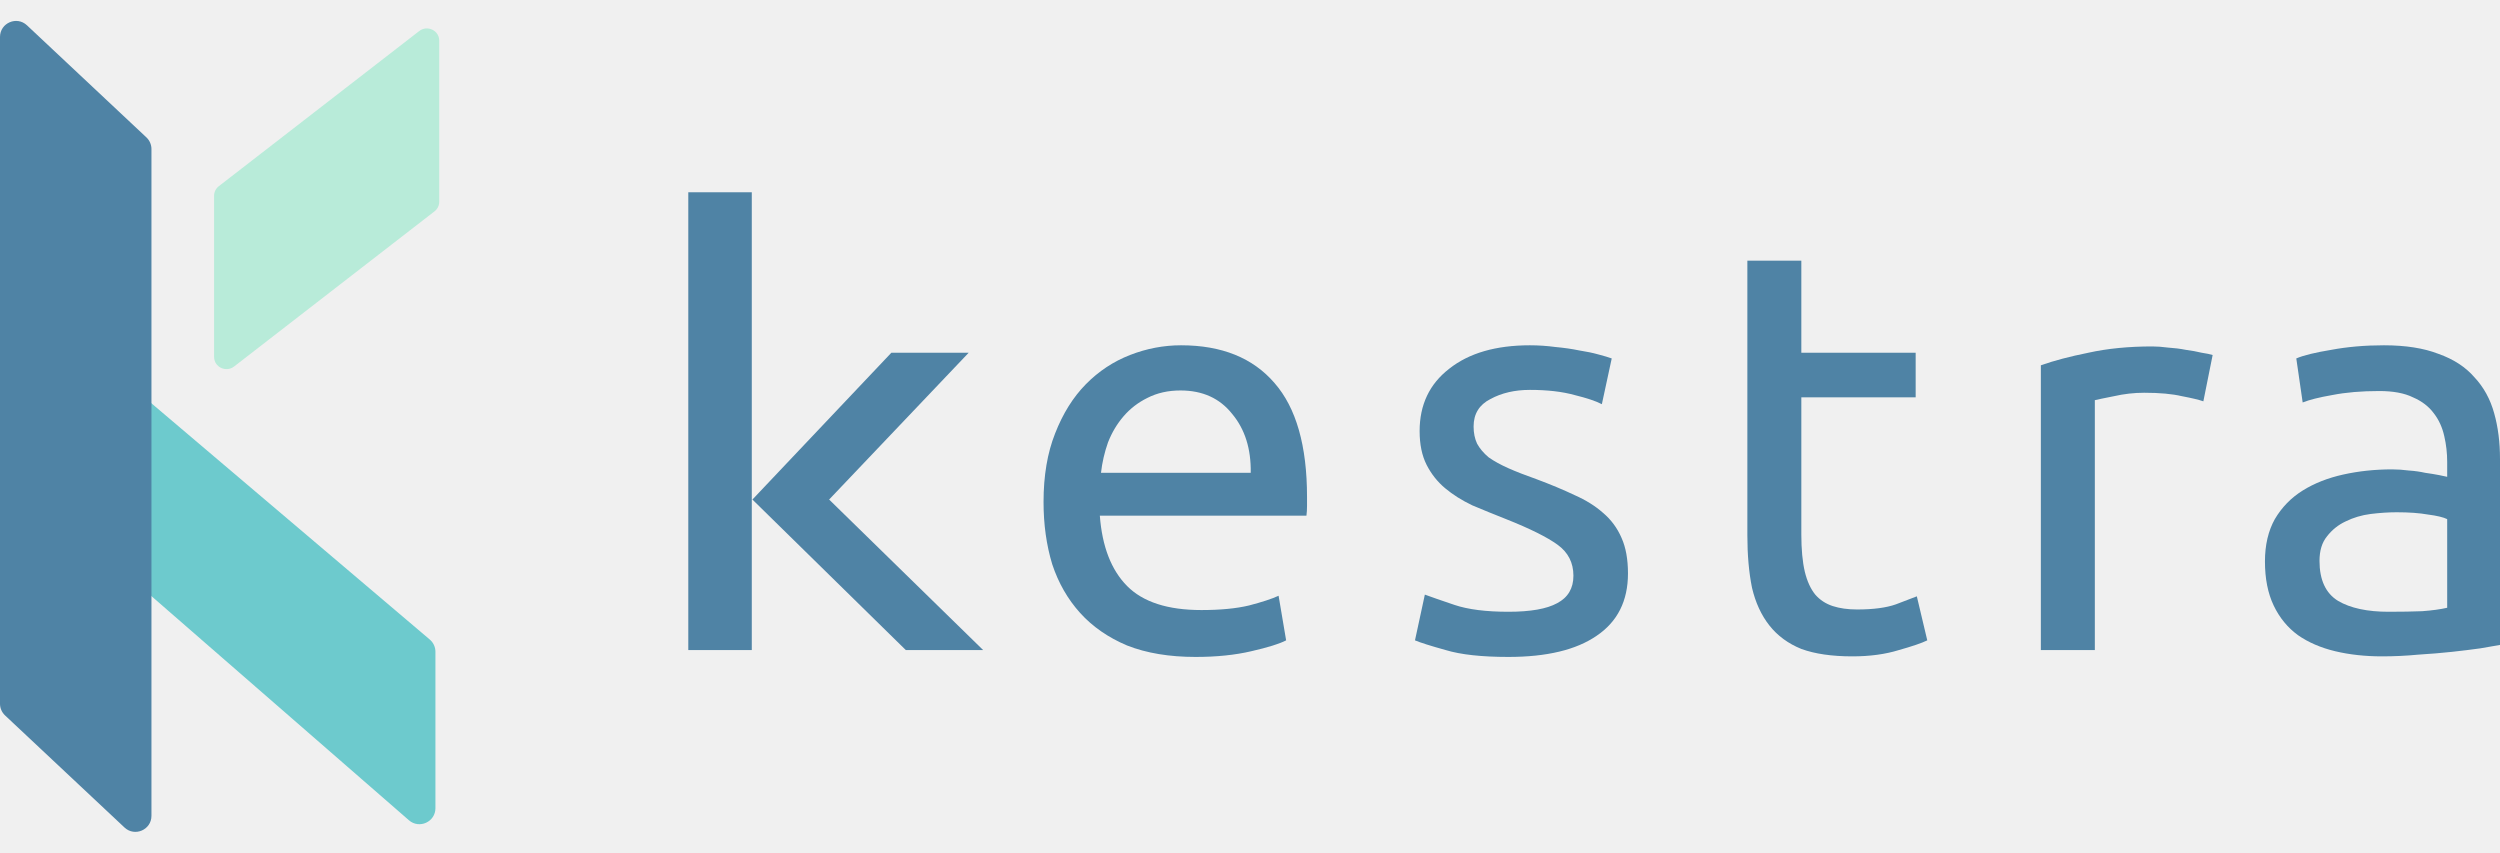
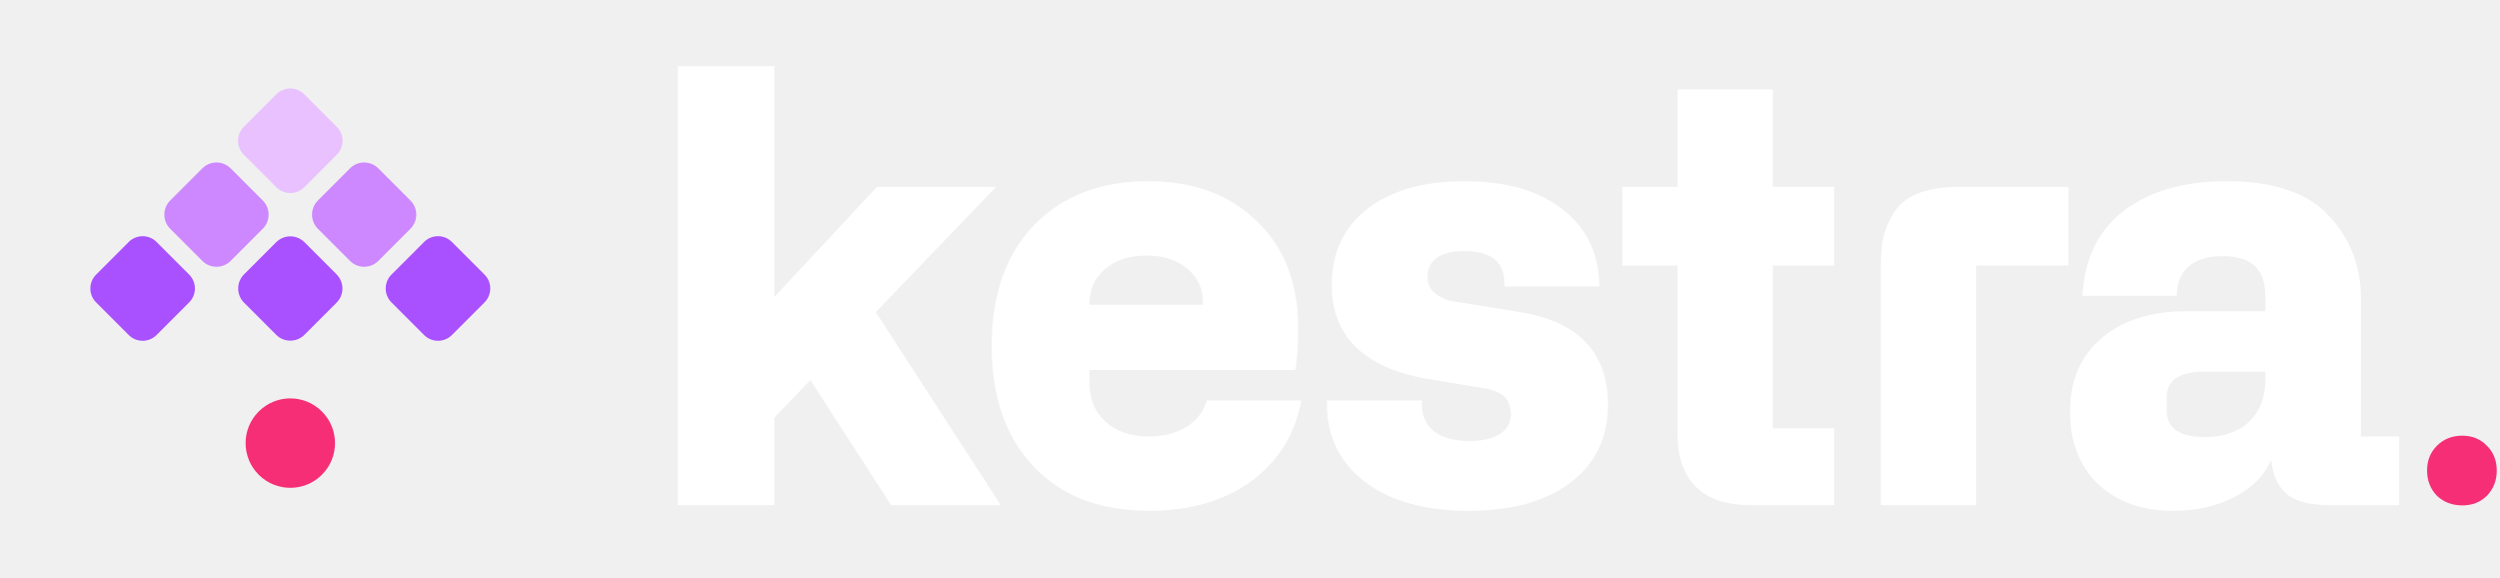
- <svg xmlns="http://www.w3.org/2000/svg" width="642" height="219" viewBox="0 0 642 219" fill="none">
-   <path d="M111.82 207.536V167.372C111.82 166.164 111.289 165.016 110.368 164.234L0 70.567V119.233L105.012 210.641C107.673 212.957 111.82 211.065 111.82 207.536Z" fill="#6DCACD" />
-   <path d="M37.595 35.281L6.922 6.496C4.297 4.032 0 5.895 0 9.498V180.717C0 181.855 0.47 182.941 1.299 183.719L31.972 212.504C34.597 214.968 38.894 213.104 38.894 209.502V38.283C38.894 37.145 38.424 36.059 37.595 35.281Z" fill="#4F83A5" />
-   <path d="M60.125 94.112C58.044 95.727 54.981 94.274 54.981 91.672V50.259C54.981 49.308 55.425 48.409 56.185 47.819L107.648 7.978C109.729 6.363 112.792 7.816 112.792 10.418V51.831C112.792 52.782 112.349 53.681 111.588 54.271L60.125 94.112Z" fill="#B8EBD9" />
-   <path d="M176.753 49.376H193.06V166.94H176.753V49.376ZM193.221 128.282L228.903 90.579H248.762L212.919 128.282L252.476 166.94H232.617L193.221 128.282Z" fill="#4F83A5" />
-   <path d="M267.982 128.906C267.982 122.151 268.975 116.278 270.962 111.285C272.949 106.194 275.582 101.984 278.861 98.656C282.14 95.327 285.916 92.831 290.188 91.167C294.46 89.502 298.832 88.67 303.303 88.67C313.736 88.67 321.734 91.901 327.298 98.362C332.862 104.726 335.644 114.466 335.644 127.585C335.644 128.172 335.644 128.955 335.644 129.934C335.644 130.816 335.595 131.648 335.495 132.431H282.438C283.034 140.361 285.369 146.381 289.443 150.493C293.517 154.605 299.875 156.661 308.52 156.661C313.388 156.661 317.462 156.269 320.741 155.486C324.119 154.605 326.652 153.773 328.342 152.99L330.279 164.444C328.59 165.325 325.609 166.255 321.337 167.234C317.164 168.213 312.395 168.702 307.029 168.702C300.273 168.702 294.411 167.723 289.443 165.765C284.574 163.709 280.55 160.919 277.371 157.395C274.191 153.871 271.807 149.71 270.217 144.913C268.727 140.018 267.982 134.682 267.982 128.906ZM321.188 121.417C321.287 115.25 319.697 110.208 316.419 106.292C313.239 102.278 308.818 100.271 303.154 100.271C299.975 100.271 297.143 100.908 294.659 102.18C292.275 103.355 290.238 104.921 288.549 106.879C286.86 108.837 285.518 111.089 284.525 113.634C283.63 116.18 283.034 118.774 282.736 121.417H321.188Z" fill="#4F83A5" />
-   <path d="M387.362 157.101C393.026 157.101 397.199 156.367 399.881 154.899C402.663 153.43 404.054 151.08 404.054 147.85C404.054 144.521 402.713 141.878 400.03 139.92C397.348 137.962 392.926 135.759 386.766 133.312C383.785 132.137 380.904 130.962 378.122 129.788C375.439 128.515 373.104 127.046 371.117 125.382C369.13 123.718 367.54 121.711 366.348 119.361C365.156 117.012 364.56 114.124 364.56 110.697C364.56 103.942 367.093 98.607 372.16 94.691C377.228 90.677 384.133 88.67 392.877 88.67C395.062 88.67 397.248 88.817 399.434 89.111C401.62 89.307 403.657 89.6 405.545 89.992C407.433 90.285 409.072 90.628 410.463 91.02C411.953 91.411 413.096 91.754 413.891 92.048L411.357 103.796C409.867 103.012 407.532 102.229 404.352 101.446C401.173 100.565 397.348 100.124 392.877 100.124C389.002 100.124 385.623 100.908 382.742 102.474C379.861 103.942 378.42 106.292 378.42 109.523C378.42 111.187 378.718 112.655 379.314 113.928C380.01 115.201 381.003 116.375 382.295 117.452C383.686 118.431 385.375 119.361 387.362 120.242C389.349 121.124 391.734 122.054 394.516 123.033C398.192 124.403 401.471 125.774 404.352 127.144C407.234 128.417 409.668 129.934 411.655 131.697C413.742 133.459 415.331 135.613 416.424 138.158C417.517 140.605 418.064 143.64 418.064 147.262C418.064 154.311 415.381 159.647 410.016 163.269C404.75 166.891 397.199 168.702 387.362 168.702C380.507 168.702 375.141 168.115 371.266 166.94C367.391 165.863 364.758 165.031 363.367 164.444L365.901 152.696C367.491 153.283 370.024 154.164 373.502 155.339C376.979 156.514 381.599 157.101 387.362 157.101Z" fill="#4F83A5" />
-   <path d="M462.582 90.579H491.943V102.033H462.582V137.277C462.582 141.095 462.881 144.277 463.477 146.822C464.073 149.269 464.967 151.227 466.159 152.696C467.352 154.066 468.842 155.045 470.63 155.633C472.419 156.22 474.505 156.514 476.89 156.514C481.063 156.514 484.392 156.073 486.875 155.192C489.459 154.213 491.247 153.528 492.241 153.136L494.923 164.444C493.532 165.129 491.098 165.961 487.621 166.94C484.143 168.017 480.169 168.555 475.698 168.555C470.432 168.555 466.06 167.919 462.582 166.646C459.204 165.276 456.472 163.269 454.385 160.626C452.299 157.982 450.809 154.752 449.914 150.934C449.119 147.018 448.722 142.514 448.722 137.424V66.937H462.582V90.579Z" fill="#4F83A5" />
-   <path d="M552.708 88.964C553.9 88.964 555.241 89.062 556.732 89.258C558.321 89.356 559.861 89.551 561.352 89.845C562.842 90.041 564.183 90.285 565.376 90.579C566.667 90.775 567.611 90.971 568.207 91.167L565.823 103.061C564.73 102.67 562.892 102.229 560.308 101.74C557.824 101.152 554.595 100.859 550.621 100.859C548.038 100.859 545.454 101.152 542.871 101.74C540.387 102.229 538.748 102.572 537.953 102.768V166.94H524.092V93.81C527.371 92.635 531.445 91.558 536.313 90.579C541.182 89.502 546.647 88.964 552.708 88.964Z" fill="#4F83A5" />
-   <path d="M613.385 157.101C616.664 157.101 619.545 157.052 622.029 156.954C624.612 156.759 626.748 156.465 628.438 156.073V133.312C627.444 132.822 625.805 132.431 623.519 132.137C621.333 131.746 618.651 131.55 615.471 131.55C613.385 131.55 611.149 131.697 608.765 131.99C606.479 132.284 604.343 132.92 602.356 133.899C600.468 134.78 598.878 136.053 597.587 137.717C596.295 139.284 595.649 141.389 595.649 144.032C595.649 148.927 597.239 152.353 600.419 154.311C603.598 156.171 607.92 157.101 613.385 157.101ZM612.193 88.67C617.757 88.67 622.426 89.404 626.202 90.873C630.077 92.243 633.157 94.25 635.442 96.894C637.827 99.439 639.516 102.523 640.51 106.145C641.503 109.669 642 113.585 642 117.893V165.618C640.808 165.814 639.118 166.108 636.933 166.499C634.846 166.793 632.462 167.087 629.779 167.381C627.096 167.674 624.165 167.919 620.986 168.115C617.906 168.409 614.825 168.555 611.745 168.555C607.374 168.555 603.35 168.115 599.673 167.234C595.997 166.353 592.818 164.982 590.135 163.122C587.452 161.164 585.366 158.619 583.875 155.486C582.385 152.353 581.64 148.584 581.64 144.179C581.64 139.969 582.484 136.347 584.174 133.312C585.962 130.277 588.347 127.83 591.327 125.97C594.308 124.109 597.786 122.739 601.76 121.858C605.734 120.977 609.907 120.536 614.279 120.536C615.67 120.536 617.111 120.634 618.601 120.83C620.091 120.928 621.482 121.124 622.774 121.417C624.165 121.613 625.357 121.809 626.351 122.005C627.345 122.2 628.04 122.347 628.438 122.445V118.627C628.438 116.375 628.189 114.173 627.692 112.019C627.196 109.767 626.301 107.809 625.01 106.145C623.718 104.383 621.93 103.012 619.644 102.033C617.458 100.956 614.577 100.418 611 100.418C606.43 100.418 602.406 100.761 598.928 101.446C595.55 102.033 593.016 102.67 591.327 103.355L589.688 92.048C591.476 91.264 594.457 90.53 598.63 89.845C602.803 89.062 607.324 88.67 612.193 88.67Z" fill="#4F83A5" />
+ <svg xmlns="http://www.w3.org/2000/svg" width="1044" height="241" viewBox="0 0 1044 241" fill="none">
+   <path d="M323.487 27.642H283.212V210.944H323.487V174.435L338.55 158.736L372.269 210.944H418.091L365.891 130.359L416.133 78.038H366.402L323.487 123.994V27.642Z" fill="white" />
+   <path d="M740.62 37.342H700.819V78.038H677.75V110.86H700.819V180.81C700.819 190.591 703.306 198.202 708.544 203.354C713.777 208.502 721.499 210.944 731.426 210.944H766.292V178.831H740.62V110.86H766.292V78.038H740.62V37.342Z" fill="white" />
+   <path fill-rule="evenodd" clip-rule="evenodd" d="M479.561 75.672C459.903 75.672 443.994 81.743 431.993 93.987L431.983 93.998C420.133 106.335 414.291 123.23 414.291 144.491C414.291 165.516 420.054 182.324 431.736 194.736C443.436 207.168 459.603 213.31 480.034 213.31C496.679 213.31 510.721 209.385 522.066 201.444L522.075 201.438L522.084 201.432C533.422 193.251 540.502 182.439 543.262 169.046L543.634 167.238H504.142L503.802 168.274C502.429 172.466 499.649 175.858 495.35 178.454C491.134 180.968 485.973 182.262 479.797 182.262C472.284 182.262 466.361 180.184 461.881 176.147C457.413 172.043 455.157 166.703 455.157 159.988V154.513H541.233L541.389 153.184C542.027 147.766 542.346 142.463 542.346 137.274C542.346 118.267 536.601 103.207 524.964 92.297C513.588 81.171 498.398 75.672 479.561 75.672ZM461.617 112.386C465.934 108.654 471.707 106.719 479.088 106.719C486.226 106.719 491.844 108.612 496.087 112.269L496.097 112.278L496.108 112.287C500.4 115.852 502.544 120.507 502.544 126.391V127.252H455.157V126.864C455.157 120.808 457.312 116.034 461.605 112.396L461.617 112.386Z" fill="white" />
+   <path fill-rule="evenodd" clip-rule="evenodd" d="M611.822 75.672C594.969 75.672 581.44 79.426 571.396 87.102L571.391 87.105C561.367 94.829 556.372 105.539 556.372 119.056C556.372 129.61 559.676 138.259 566.374 144.853C573.034 151.41 582.911 155.799 595.818 158.156L595.831 158.159L618.933 161.95L618.953 161.953C622.83 162.485 625.72 163.531 627.739 164.993L627.749 165L627.758 165.007C629.605 166.3 630.875 168.723 631.257 172.716C631.239 176.299 629.816 179.004 626.938 180.991L626.924 181.001C624.047 183.035 619.751 184.155 613.834 184.155C607.335 184.155 602.459 182.74 599.025 180.096C595.742 177.509 594.044 173.8 594.044 168.743V167.238H554.361V168.743C554.361 182.296 559.7 193.192 570.333 201.29L570.338 201.293C581.014 209.362 595.489 213.31 613.597 213.31C631.307 213.31 645.466 209.481 655.905 201.652C666.483 193.778 671.769 182.829 671.769 168.979C671.769 158.072 668.647 149.253 662.262 142.701C655.903 136.177 646.474 132.072 634.179 130.228L634.168 130.226L611.811 126.559L611.793 126.556C609.018 126.171 607.119 125.9 606.089 125.742C605.269 125.531 604.196 125.14 602.851 124.542C601.591 123.982 600.339 123.166 599.097 122.07C597.327 120.495 596.41 118.4 596.41 115.625C596.41 112.111 597.679 109.549 600.169 107.731C602.736 105.859 606.479 104.827 611.586 104.827C617.45 104.827 621.609 106.03 624.309 108.193C626.953 110.312 628.426 113.539 628.537 118.146L628.572 119.614H668.149L668.1 118.062C667.692 105.085 662.439 94.718 652.364 87.099C642.32 79.424 628.751 75.672 611.822 75.672ZM655.003 200.448L655.905 201.652L655.901 201.655L655.003 200.448ZM598.099 181.283L599.018 180.091L599.025 180.096L599.03 180.1L598.099 181.283ZM632.762 172.647L631.263 172.785L631.257 172.716L631.257 172.647H632.762Z" fill="white" />
+   <path fill-rule="evenodd" clip-rule="evenodd" d="M930.292 75.672C912.724 75.672 898.493 79.625 887.748 87.684C877.024 95.707 871.165 107.173 870.113 121.906L869.998 123.518H909.329L909.433 122.125C909.803 117.171 911.589 113.524 914.682 110.993L914.685 110.991C917.876 108.367 922.461 106.956 928.635 106.956C934.847 106.956 939.227 108.443 942.057 111.152C944.875 113.849 946.414 118.004 946.414 123.906V129.973H913.611C898.773 129.973 886.836 133.665 877.973 141.216C869.151 148.718 864.785 159.021 864.785 171.937C864.785 184.417 868.648 194.534 876.482 202.12L876.494 202.131C884.403 209.629 894.938 213.31 907.932 213.31C917.841 213.31 926.611 211.294 934.198 207.215L934.209 207.209C941.114 203.423 946.016 198.432 948.797 192.219L949.154 194.419L949.158 194.439C950.153 200.078 952.518 204.386 956.398 207.12L956.407 207.126L956.417 207.133C960.264 209.756 966.077 210.944 973.59 210.944H1002.3V182.262H986.334V124.616C986.334 111.078 981.821 99.507 972.796 89.99C963.873 80.329 949.575 75.672 930.292 75.672ZM905.178 166.258C905.178 162.46 906.452 159.821 908.85 158.068C911.336 156.251 915.248 155.223 920.827 155.223H946.414V158.332C946.414 165.888 944.123 171.738 939.66 176.057C935.194 180.3 929.056 182.499 921.064 182.499C915.409 182.499 911.442 181.443 908.918 179.571C906.478 177.762 905.178 175.033 905.178 171.109V166.258Z" fill="white" />
+   <path d="M818.496 78.038C804.834 78.038 795.324 81.628 790.812 89.437C788.858 92.776 787.494 96.07 786.744 99.316L786.741 99.33L786.738 99.344C786.079 102.477 785.76 106.295 785.76 110.775V210.944H825.561V110.86H864.128V78.038H818.496Z" fill="white" />
+   <path d="M1028.68 211.054C1024.39 211.054 1020.83 209.693 1018.01 206.971C1015.3 204.131 1013.95 200.639 1013.95 196.497C1013.95 192.355 1015.3 188.923 1018.01 186.201C1020.83 183.361 1024.39 181.941 1028.68 181.941C1032.85 181.941 1036.29 183.361 1039 186.201C1041.71 188.923 1043.06 192.355 1043.06 196.497C1043.06 200.639 1041.71 204.131 1039 206.971C1036.29 209.693 1032.85 211.054 1028.68 211.054Z" fill="#F62E76" />
+   <path d="M115.37 101.148C118.635 97.884 123.927 97.884 127.191 101.148L140.609 114.566C143.873 117.83 143.873 123.122 140.609 126.386L127.191 139.804C123.927 143.068 118.635 143.068 115.37 139.804L101.953 126.387C98.689 123.122 98.689 117.83 101.953 114.566L115.37 101.148Z" fill="#A950FF" />
+   <path d="M177.17 101.041C180.376 97.835 185.574 97.835 188.78 101.041L202.409 114.67C205.615 117.876 205.615 123.074 202.409 126.28L188.78 139.909C185.574 143.115 180.376 143.115 177.17 139.909L163.541 126.28C160.335 123.074 160.335 117.876 163.541 114.67C166.747 111.465 177.17 101.041 177.17 101.041Z" fill="#A950FF" />
+   <path d="M115.476 39.349C118.682 36.143 123.88 36.143 127.085 39.349L140.715 52.978C143.92 56.184 143.92 61.381 140.715 64.587L127.085 78.216C123.88 81.422 118.682 81.422 115.476 78.216L101.847 64.587C98.641 61.381 98.641 56.184 101.847 52.978L115.476 39.349Z" fill="#E9C1FF" />
+   <path d="M109.765 83.719C113.029 86.984 113.029 92.276 109.765 95.54L96.347 108.958C93.083 112.222 87.791 112.222 84.526 108.958L71.109 95.54C67.844 92.276 67.844 86.984 71.109 83.719L84.526 70.302C87.791 67.037 93.083 67.037 96.347 70.302L109.765 83.719Z" fill="#CD88FF" />
+   <path d="M79.022 114.67C82.228 117.876 82.228 123.074 79.022 126.28L65.393 139.909C62.187 143.115 56.99 143.115 53.784 139.909L40.155 126.28C36.949 123.074 36.949 117.876 40.155 114.67L53.784 101.041C56.99 97.835 62.187 97.835 65.393 101.041L79.022 114.67Z" fill="#A950FF" />
+   <path d="M171.457 83.719C174.721 86.984 174.721 92.276 171.457 95.54L158.039 108.958C154.775 112.222 149.482 112.222 146.218 108.958L132.8 95.54C129.536 92.276 129.536 86.984 132.8 83.719L146.218 70.302C149.482 67.037 154.775 67.037 158.039 70.302L171.457 83.719Z" fill="#CD88FF" />
+   <path d="M134.486 171.841C141.778 179.133 141.778 190.956 134.486 198.249C127.193 205.541 115.37 205.541 108.078 198.249C100.785 190.956 100.785 179.133 108.078 171.841C115.37 164.548 127.193 164.548 134.486 171.841Z" fill="#F62E76" />
</svg>
